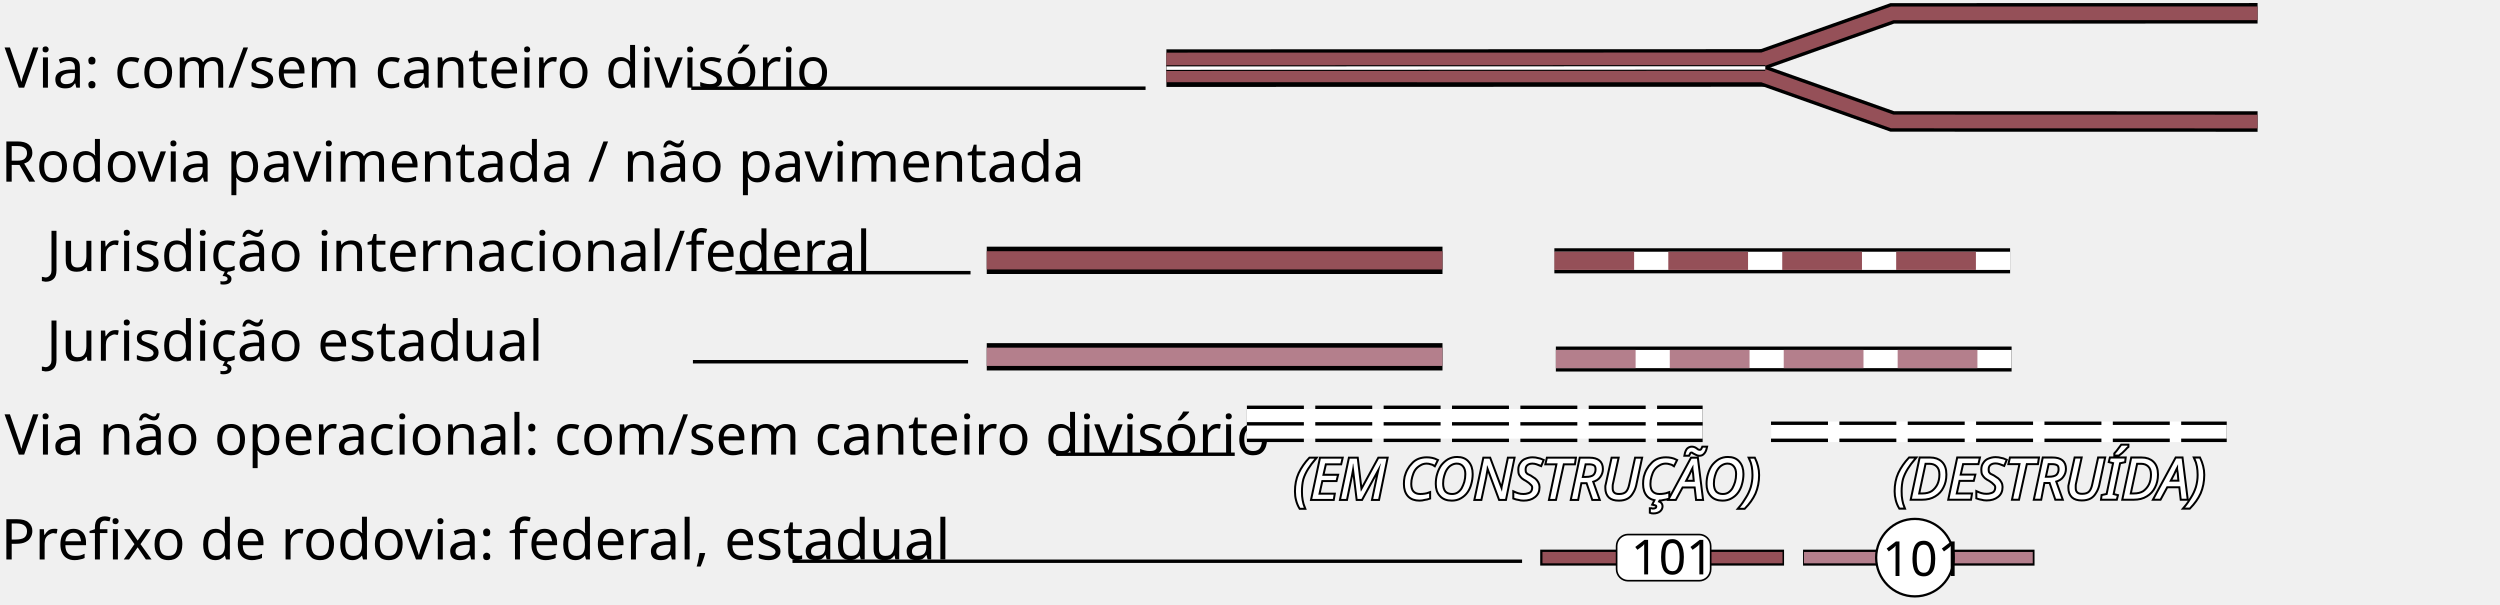
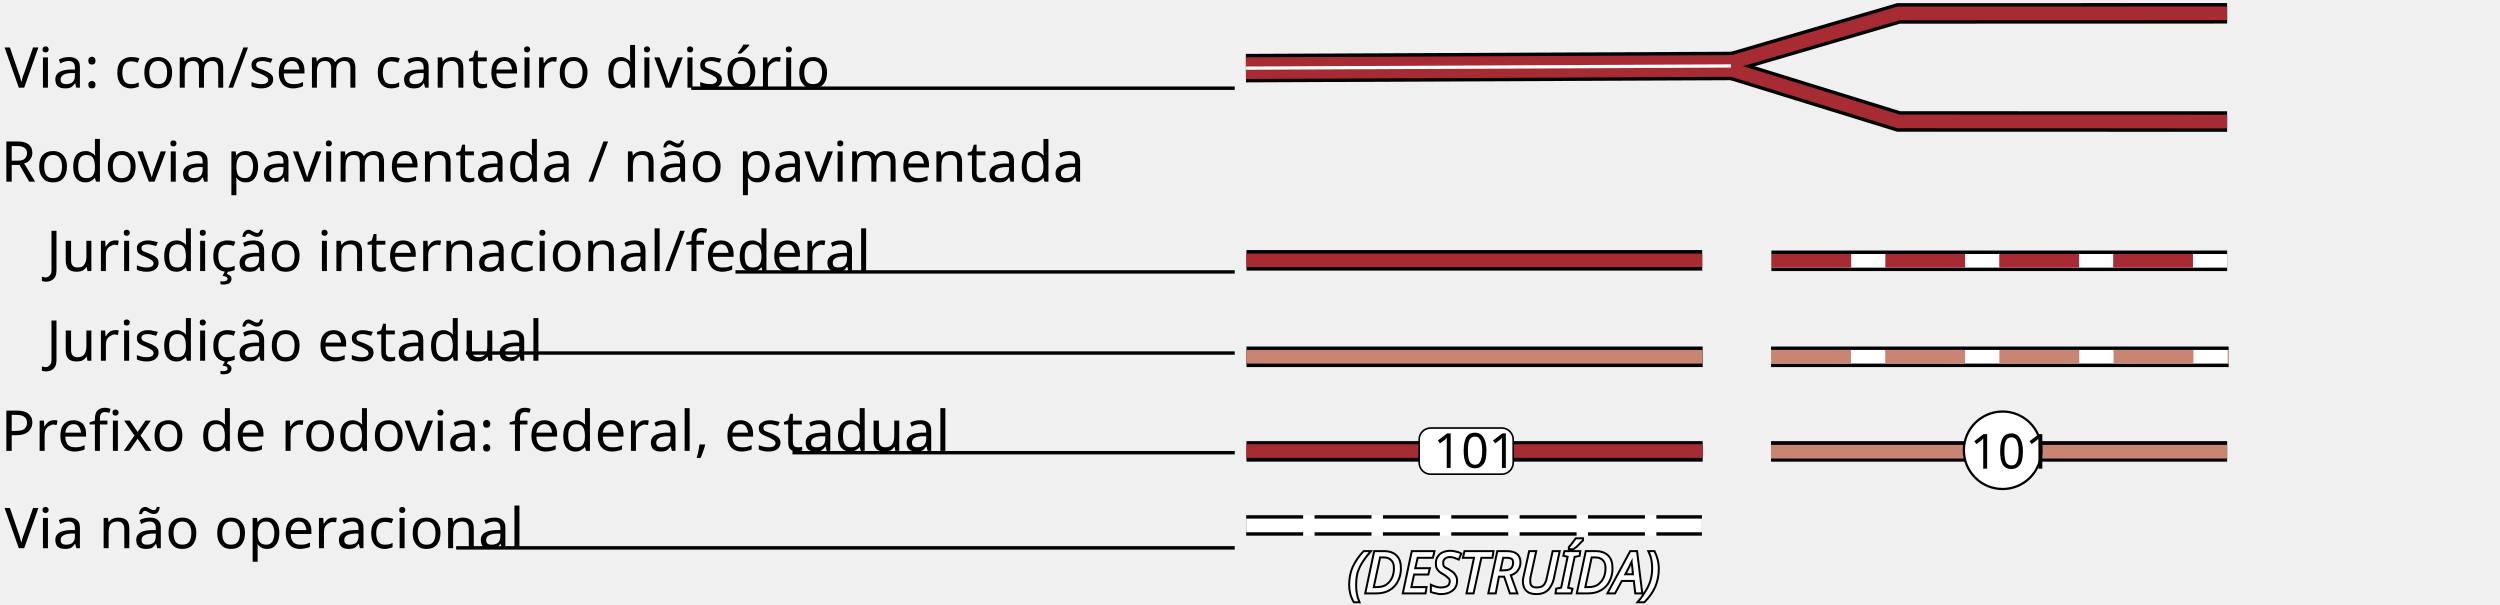
<svg xmlns="http://www.w3.org/2000/svg" width="109.712mm" height="26.509mm" viewBox="0 0 109.712 26.509" version="1.1" id="svg5">
  <defs id="defs2">
    <linearGradient id="linearGradient6634">
      <stop style="stop-color:#ffffff;stop-opacity:1;" offset="0" id="stop6632" />
    </linearGradient>
  </defs>
  <g id="layer1" transform="translate(28.50975,-49.996)">
    <text id="text5224" y="57.972" x="-28.464" style="font-style:normal;font-variant:normal;font-weight:normal;font-stretch:condensed;font-size:2.469px;line-height:1.25;font-family:'Noto Sans';-inkscape-font-specification:'Noto Sans, Condensed';font-variant-ligatures:normal;font-variant-caps:normal;font-variant-numeric:normal;font-variant-east-asian:normal;text-align:start;letter-spacing:0px;word-spacing:0px;writing-mode:lr-tb;text-anchor:start;fill:#000000;fill-opacity:1;stroke:none;stroke-width:0.265" xml:space="preserve">
      <tspan style="font-style:normal;font-variant:normal;font-weight:normal;font-stretch:condensed;font-size:2.469px;font-family:'Noto Sans';-inkscape-font-specification:'Noto Sans, Condensed';font-variant-ligatures:normal;font-variant-caps:normal;font-variant-numeric:normal;font-variant-east-asian:normal;text-align:start;writing-mode:lr-tb;text-anchor:start;stroke-width:0.265" y="57.972" x="-28.464" id="tspan5222">Rodovia pavimentada / não pavimentada</tspan>
    </text>
-     <path id="path936-8" d="m 22.677,52.986 26.281,-0.008" style="fill:none;stroke:#000000;stroke-width:1.65;stroke-linecap:butt;stroke-linejoin:miter;stroke-miterlimit:4;stroke-dasharray:none;stroke-opacity:1" />
-     <path id="path7097" d="m 48.84,52.602 5.691,-2.019 16.033,-0.004" style="fill:none;stroke:#000000;stroke-width:0.9;stroke-linecap:butt;stroke-linejoin:miter;stroke-miterlimit:4;stroke-dasharray:none;stroke-opacity:1" />
+     <path id="path936-8" d="m 26.167,52.986 21.54,-0.096" style="fill:none;stroke:#000000;stroke-width:1.25;stroke-linecap:butt;stroke-linejoin:miter;stroke-miterlimit:4;stroke-dasharray:none;stroke-opacity:1" />
+     <path id="path7097" d="m 46.936,52.89 7.874,-2.306 8.457,-0.002 5.96,-0.002" style="fill:none;stroke:#000000;stroke-width:0.9;stroke-linecap:butt;stroke-linejoin:miter;stroke-miterlimit:4;stroke-dasharray:none;stroke-opacity:1" />
    <text xml:space="preserve" style="font-style:normal;font-variant:normal;font-weight:normal;font-stretch:condensed;font-size:2.469px;line-height:1.25;font-family:'Noto Sans';-inkscape-font-specification:'Noto Sans, Condensed';font-variant-ligatures:normal;font-variant-caps:normal;font-variant-numeric:normal;font-variant-east-asian:normal;text-align:start;letter-spacing:0px;word-spacing:0px;writing-mode:lr-tb;text-anchor:start;fill:#000000;fill-opacity:1;stroke:none;stroke-width:0.265" x="-28.309" y="53.845" id="text7091">
      <tspan id="tspan7089" x="-28.309" y="53.845" style="font-style:normal;font-variant:normal;font-weight:normal;font-stretch:condensed;font-size:2.469px;font-family:'Noto Sans';-inkscape-font-specification:'Noto Sans, Condensed';font-variant-ligatures:normal;font-variant-caps:normal;font-variant-numeric:normal;font-variant-east-asian:normal;text-align:start;writing-mode:lr-tb;text-anchor:start;stroke-width:0.265">Via: com/sem canteiro divisório</tspan>
    </text>
-     <path style="fill:none;stroke:#000000;stroke-width:0.9;stroke-linecap:butt;stroke-linejoin:miter;stroke-miterlimit:4;stroke-dasharray:none;stroke-opacity:1" d="m 48.84,53.306 5.691,2.019 16.033,0.004" id="path7099" />
-     <path id="path7108" d="m 22.677,52.606 24.599,-0.004 -24.599,0.004 26.163,-0.004 5.691,-2.019 16.033,-0.004" style="fill:none;stroke:#955058;stroke-width:0.6;stroke-linecap:butt;stroke-linejoin:miter;stroke-miterlimit:4;stroke-dasharray:none;stroke-opacity:1" />
-     <path style="fill:none;stroke:#955058;stroke-width:0.6;stroke-linecap:butt;stroke-linejoin:miter;stroke-miterlimit:4;stroke-dasharray:none;stroke-opacity:1" d="m 22.677,53.303 24.599,0.004 -24.599,-0.004 26.163,0.004 5.691,2.019 16.033,0.004" id="path7118" />
-     <path id="path940-0" d="m 22.677,52.986 26.281,-0.008" style="fill:none;stroke:#000000;stroke-width:0.25;stroke-linecap:butt;stroke-linejoin:miter;stroke-miterlimit:4;stroke-dasharray:none;stroke-opacity:1" />
-     <path id="path940-0-0" d="m 22.677,52.986 26.281,-0.008" style="fill:none;stroke:#ffffff;stroke-width:0.15;stroke-linecap:butt;stroke-linejoin:miter;stroke-miterlimit:4;stroke-dasharray:none;stroke-opacity:1" />
+     <path style="fill:none;stroke:#000000;stroke-width:0.9;stroke-linecap:butt;stroke-linejoin:miter;stroke-miterlimit:4;stroke-dasharray:none;stroke-opacity:1" d="m 46.936,52.89 7.874,2.436 14.417,0.004" id="path7099" />
+     <path id="path7108" d="m 46.936,52.89 7.874,-2.306 14.417,-0.004" style="fill:none;stroke:#a62b33;stroke-width:0.6;stroke-linecap:butt;stroke-linejoin:miter;stroke-miterlimit:4;stroke-dasharray:none;stroke-opacity:1" />
+     <path style="fill:none;stroke:#a62b33;stroke-width:0.6;stroke-linecap:butt;stroke-linejoin:miter;stroke-miterlimit:4;stroke-dasharray:none;stroke-opacity:1" d="m 46.936,52.89 7.874,2.436 14.417,0.004" id="path7118" />
+     <path id="path940-0" d="m 26.167,52.986 21.54,-0.096" style="fill:none;stroke:#a62b33;stroke-width:0.95;stroke-linecap:butt;stroke-linejoin:miter;stroke-miterlimit:4;stroke-dasharray:none;stroke-opacity:1" />
+     <path id="path940-0-0" d="m 26.167,52.986 21.285,-0.096" style="fill:none;stroke:#ffffff;stroke-width:0.142;stroke-linecap:butt;stroke-linejoin:miter;stroke-miterlimit:4;stroke-dasharray:none;stroke-opacity:1" />
    <text xml:space="preserve" style="font-style:normal;font-variant:normal;font-weight:normal;font-stretch:condensed;font-size:2.469px;line-height:1.25;font-family:'Noto Sans';-inkscape-font-specification:'Noto Sans, Condensed';font-variant-ligatures:normal;font-variant-caps:normal;font-variant-numeric:normal;font-variant-east-asian:normal;text-align:start;letter-spacing:0px;word-spacing:0px;writing-mode:lr-tb;text-anchor:start;fill:#000000;fill-opacity:1;stroke:none;stroke-width:0.265" x="-26.486" y="61.89" id="text7122">
      <tspan id="tspan7120" x="-26.486" y="61.89" style="font-style:normal;font-variant:normal;font-weight:normal;font-stretch:condensed;font-size:2.469px;font-family:'Noto Sans';-inkscape-font-specification:'Noto Sans, Condensed';font-variant-ligatures:normal;font-variant-caps:normal;font-variant-numeric:normal;font-variant-east-asian:normal;text-align:start;writing-mode:lr-tb;text-anchor:start;stroke-width:0.265">Jurisdição internacional/federal</tspan>
    </text>
    <text id="text7134" y="65.831" x="-26.486" style="font-style:normal;font-variant:normal;font-weight:normal;font-stretch:condensed;font-size:2.469px;line-height:1.25;font-family:'Noto Sans';-inkscape-font-specification:'Noto Sans, Condensed';font-variant-ligatures:normal;font-variant-caps:normal;font-variant-numeric:normal;font-variant-east-asian:normal;text-align:start;letter-spacing:0px;word-spacing:0px;writing-mode:lr-tb;text-anchor:start;fill:#000000;fill-opacity:1;stroke:none;stroke-width:0.265" xml:space="preserve">
      <tspan style="font-style:normal;font-variant:normal;font-weight:normal;font-stretch:condensed;font-size:2.469px;font-family:'Noto Sans';-inkscape-font-specification:'Noto Sans, Condensed';font-variant-ligatures:normal;font-variant-caps:normal;font-variant-numeric:normal;font-variant-east-asian:normal;text-align:start;writing-mode:lr-tb;text-anchor:start;stroke-width:0.265" y="65.831" x="-26.486" id="tspan7132">Jurisdição estadual</tspan>
    </text>
-     <path id="path7152" d="m 14.794,61.421 c 6.667,0 13.334,0 20,0" style="fill:none;stroke:#000000;stroke-width:1.2;stroke-linecap:butt;stroke-linejoin:miter;stroke-miterlimit:4;stroke-dasharray:none;stroke-opacity:1" />
-     <path style="fill:none;stroke:#955058;stroke-width:0.8;stroke-linecap:butt;stroke-linejoin:miter;stroke-miterlimit:4;stroke-dasharray:none;stroke-opacity:1" d="m 14.794,61.421 c 6.667,0 13.334,0 20,0" id="path7164" />
-     <path style="fill:none;stroke:#000000;stroke-width:1.2;stroke-linecap:butt;stroke-linejoin:miter;stroke-miterlimit:4;stroke-dasharray:none;stroke-opacity:1" d="m 14.794,65.654 c 6.667,0 13.334,0 20,0" id="path7192" />
-     <path style="fill:none;stroke:#b47f8c;stroke-width:0.8;stroke-linecap:butt;stroke-linejoin:miter;stroke-miterlimit:4;stroke-dasharray:none;stroke-opacity:1" d="m 14.794,65.654 c 6.667,0 13.334,0 20,0" id="path7216" />
-     <path style="fill:none;stroke:#000000;stroke-width:1.1;stroke-linecap:butt;stroke-linejoin:miter;stroke-miterlimit:4;stroke-dasharray:none;stroke-opacity:1" d="m 39.703,61.442 c 6.667,0 13.334,0 20,0" id="path7220" />
-     <path style="fill:none;stroke:#ffffff;stroke-width:0.8;stroke-linecap:butt;stroke-linejoin:miter;stroke-miterlimit:4;stroke-dasharray:none;stroke-opacity:1" d="m 39.703,61.442 c 6.667,0 13.334,0 20,0" id="path7294" />
-     <path id="path7232" d="m 39.703,61.442 c 6.667,0 13.334,0 20,0" style="fill:none;stroke:#955058;stroke-width:0.8;stroke-linecap:butt;stroke-linejoin:miter;stroke-miterlimit:4;stroke-dasharray:3.5, 1.5;stroke-dashoffset:0;stroke-opacity:1" />
-     <path id="path7244" d="m 39.769,65.752 c 6.667,0 13.334,0 20,0" style="fill:none;stroke:#000000;stroke-width:1.1;stroke-linecap:butt;stroke-linejoin:miter;stroke-miterlimit:4;stroke-dasharray:none;stroke-opacity:1" />
-     <path id="path7264" d="m 39.769,65.752 c 6.667,0 13.334,0 20,0" style="fill:none;stroke:#ffffff;stroke-width:0.8;stroke-linecap:butt;stroke-linejoin:miter;stroke-miterlimit:4;stroke-dasharray:none;stroke-opacity:1" />
-     <path style="fill:none;stroke:#b47f8c;stroke-width:0.8;stroke-linecap:butt;stroke-linejoin:miter;stroke-miterlimit:4;stroke-dasharray:3.5, 1.5;stroke-dashoffset:0;stroke-opacity:1" d="m 39.769,65.752 c 6.667,0 13.334,0 20,0" id="path7306" />
-     <text id="text7407" y="69.942" x="-28.309" style="font-style:normal;font-variant:normal;font-weight:normal;font-stretch:condensed;font-size:2.469px;line-height:1.25;font-family:'Noto Sans';-inkscape-font-specification:'Noto Sans, Condensed';font-variant-ligatures:normal;font-variant-caps:normal;font-variant-numeric:normal;font-variant-east-asian:normal;text-align:start;letter-spacing:0px;word-spacing:0px;writing-mode:lr-tb;text-anchor:start;fill:#000000;fill-opacity:1;stroke:none;stroke-width:0.265" xml:space="preserve">
-       <tspan style="font-style:normal;font-variant:normal;font-weight:normal;font-stretch:condensed;font-size:2.469px;font-family:'Noto Sans';-inkscape-font-specification:'Noto Sans, Condensed';font-variant-ligatures:normal;font-variant-caps:normal;font-variant-numeric:normal;font-variant-east-asian:normal;text-align:start;writing-mode:lr-tb;text-anchor:start;stroke-width:0.265" y="69.942" x="-28.309" id="tspan7405">Via não operacional: com/sem canteiro divisório</tspan>
+     <path id="path7152" d="m 26.191,61.421 c 6.667,0 13.334,0 20,0" style="fill:none;stroke:#000000;stroke-width:0.9;stroke-linecap:butt;stroke-linejoin:miter;stroke-miterlimit:4;stroke-dasharray:none;stroke-opacity:1" />
+     <path style="fill:none;stroke:#a62b33;stroke-width:0.6;stroke-linecap:butt;stroke-linejoin:miter;stroke-miterlimit:4;stroke-dasharray:none;stroke-opacity:1" d="m 26.191,61.421 c 6.667,0 13.334,0 20,0" id="path7164" />
+     <path style="fill:none;stroke:#000000;stroke-width:0.9;stroke-linecap:butt;stroke-linejoin:miter;stroke-miterlimit:4;stroke-dasharray:none;stroke-opacity:1" d="m 26.191,65.654 c 6.673,0 13.347,0 20.02,0" id="path7192" />
+     <path style="fill:none;stroke:#c98573;stroke-width:0.6;stroke-linecap:butt;stroke-linejoin:miter;stroke-miterlimit:4;stroke-dasharray:none;stroke-opacity:1" d="m 26.191,65.654 c 6.673,0 13.347,0 20.02,0" id="path7216" />
+     <path style="fill:none;stroke:#000000;stroke-width:0.9;stroke-linecap:butt;stroke-linejoin:miter;stroke-miterlimit:4;stroke-dasharray:none;stroke-opacity:1" d="m 49.228,61.442 c 6.667,0 13.334,0 20,0" id="path7220" />
+     <path style="fill:none;stroke:#ffffff;stroke-width:0.6;stroke-linecap:butt;stroke-linejoin:miter;stroke-miterlimit:4;stroke-dasharray:none;stroke-opacity:1" d="m 49.228,61.442 c 6.667,0 13.334,0 20,0" id="path7294" />
+     <path id="path7232" d="m 49.228,61.442 c 6.667,0 13.334,0 20,0" style="fill:none;stroke:#a62b33;stroke-width:0.6;stroke-linecap:butt;stroke-linejoin:miter;stroke-miterlimit:4;stroke-dasharray:3.5, 1.5;stroke-dashoffset:0;stroke-opacity:1" />
+     <path id="path7244" d="m 49.212,65.654 c 6.695,0 13.389,0 20.083,0" style="fill:none;stroke:#000000;stroke-width:0.9;stroke-linecap:butt;stroke-linejoin:miter;stroke-miterlimit:4;stroke-dasharray:none;stroke-opacity:1" />
+     <path id="path7264" d="m 49.212,65.654 c 6.695,0 13.389,0 20.083,0" style="fill:none;stroke:#ffffff;stroke-width:0.6;stroke-linecap:butt;stroke-linejoin:miter;stroke-miterlimit:4;stroke-dasharray:none;stroke-opacity:1" />
+     <path style="fill:none;stroke:#c98573;stroke-width:0.6;stroke-linecap:butt;stroke-linejoin:miter;stroke-miterlimit:4;stroke-dasharray:3.507, 1.503;stroke-dashoffset:0;stroke-opacity:1" d="m 49.212,65.654 c 6.695,0 13.389,0 20.083,0" id="path7306" />
+     <text id="text7407" y="74.051" x="-28.309" style="font-style:normal;font-variant:normal;font-weight:normal;font-stretch:condensed;font-size:2.469px;line-height:1.25;font-family:'Noto Sans';-inkscape-font-specification:'Noto Sans, Condensed';font-variant-ligatures:normal;font-variant-caps:normal;font-variant-numeric:normal;font-variant-east-asian:normal;text-align:start;letter-spacing:0px;word-spacing:0px;writing-mode:lr-tb;text-anchor:start;fill:#000000;fill-opacity:1;stroke:none;stroke-width:0.265" xml:space="preserve">
+       <tspan style="font-style:normal;font-variant:normal;font-weight:normal;font-stretch:condensed;font-size:2.469px;font-family:'Noto Sans';-inkscape-font-specification:'Noto Sans, Condensed';font-variant-ligatures:normal;font-variant-caps:normal;font-variant-numeric:normal;font-variant-east-asian:normal;text-align:start;writing-mode:lr-tb;text-anchor:start;stroke-width:0.265" y="74.051" x="-28.309" id="tspan7405">Via não operacional</tspan>
    </text>
-     <g transform="translate(-31.78919,-10.83762)" id="g7473">
+     <g transform="translate(-54.82105,-6.728766)" id="g7473">
      <path style="fill:none;stroke:#ffffff;stroke-width:0.9;stroke-linecap:butt;stroke-linejoin:miter;stroke-miterlimit:4;stroke-dasharray:none;stroke-opacity:1" d="m 81,79.783 c 6.667,0 13.334,0 20,0" id="path7441" />
      <path id="path7433" d="m 81,79.783 c 6.667,0 13.334,0 20,0" style="fill:none;stroke:#000000;stroke-width:0.9;stroke-linecap:butt;stroke-linejoin:miter;stroke-miterlimit:4;stroke-dasharray:2.5, 0.5;stroke-dashoffset:0;stroke-opacity:1" />
      <path style="fill:none;stroke:#ffffff;stroke-width:0.6;stroke-linecap:butt;stroke-linejoin:miter;stroke-miterlimit:4;stroke-dasharray:none;stroke-opacity:1" d="m 81,79.783 c 6.667,0 13.334,0 20,0" id="path7437" />
    </g>
-     <g transform="translate(-77.78919,-11.18762)" id="g7468">
-       <path style="fill:none;stroke:#000000;stroke-width:1.6;stroke-linecap:butt;stroke-linejoin:miter;stroke-miterlimit:4;stroke-dasharray:2.5, 0.5;stroke-dashoffset:0;stroke-opacity:1" d="m 104,79.783 c 6.667,0 13.334,0 20,0" id="path7445" />
-       <path id="path7449" d="m 104,79.783 c 6.667,0 13.334,0 20,0" style="fill:none;stroke:#ffffff;stroke-width:1.3;stroke-linecap:butt;stroke-linejoin:miter;stroke-miterlimit:4;stroke-dasharray:none;stroke-opacity:1" />
-       <path id="path7453" d="m 104,79.783 c 6.667,0 13.334,0 20,0" style="fill:none;stroke:#000000;stroke-width:0.15;stroke-linecap:butt;stroke-linejoin:miter;stroke-miterlimit:4;stroke-dasharray:2.5, 0.5;stroke-dashoffset:0;stroke-opacity:1" />
-     </g>
-     <text xml:space="preserve" style="font-style:normal;font-variant:normal;font-weight:normal;font-stretch:condensed;font-size:2.469px;line-height:1.25;font-family:'Noto Sans';-inkscape-font-specification:'Noto Sans, Condensed';font-variant-ligatures:normal;font-variant-caps:normal;font-variant-numeric:normal;font-variant-east-asian:normal;text-align:start;letter-spacing:0px;word-spacing:0px;writing-mode:lr-tb;text-anchor:start;fill:#000000;fill-opacity:1;stroke:none;stroke-width:0.265" x="-28.464" y="74.548" id="text7481">
-       <tspan id="tspan7479" x="-28.464" y="74.548" style="font-style:normal;font-variant:normal;font-weight:normal;font-stretch:condensed;font-size:2.469px;font-family:'Noto Sans';-inkscape-font-specification:'Noto Sans, Condensed';font-variant-ligatures:normal;font-variant-caps:normal;font-variant-numeric:normal;font-variant-east-asian:normal;text-align:start;writing-mode:lr-tb;text-anchor:start;stroke-width:0.265">Prefixo de rodovia: federal, estadual</tspan>
+     <text xml:space="preserve" style="font-style:normal;font-variant:normal;font-weight:normal;font-stretch:condensed;font-size:2.469px;line-height:1.25;font-family:'Noto Sans';-inkscape-font-specification:'Noto Sans, Condensed';font-variant-ligatures:normal;font-variant-caps:normal;font-variant-numeric:normal;font-variant-east-asian:normal;text-align:start;letter-spacing:0px;word-spacing:0px;writing-mode:lr-tb;text-anchor:start;fill:#000000;fill-opacity:1;stroke:none;stroke-width:0.265" x="-28.464" y="69.785" id="text7481">
+       <tspan id="tspan7479" x="-28.464" y="69.785" style="font-style:normal;font-variant:normal;font-weight:normal;font-stretch:condensed;font-size:2.469px;font-family:'Noto Sans';-inkscape-font-specification:'Noto Sans, Condensed';font-variant-ligatures:normal;font-variant-caps:normal;font-variant-numeric:normal;font-variant-east-asian:normal;text-align:start;writing-mode:lr-tb;text-anchor:start;stroke-width:0.265">Prefixo de rodovia: federal, estadual</tspan>
    </text>
-     <path id="path1346-1" d="m 6.268,74.626 c 10.674,0 21.347,0 32.018,0" style="fill:none;stroke:#000000;stroke-width:0.15;stroke-linecap:butt;stroke-linejoin:miter;stroke-miterlimit:4;stroke-dasharray:none;stroke-opacity:1" />
-     <path id="path1346-1-9" d="m 17.839,69.93 c 2.613,0 5.225,0 7.837,0" style="fill:none;stroke:#000000;stroke-width:0.15;stroke-linecap:butt;stroke-linejoin:miter;stroke-miterlimit:4;stroke-dasharray:none;stroke-opacity:1" />
-     <path id="path1346-1-3-3" d="m 1.826,53.867 c 6.647,0 13.293,0 19.937,0" style="fill:none;stroke:#000000;stroke-width:0.15;stroke-linecap:butt;stroke-linejoin:miter;stroke-miterlimit:4;stroke-dasharray:none;stroke-opacity:1" />
-     <path id="path1346-1-3-3-4" d="m 3.766,61.962 c 3.439,0 6.878,0 10.316,0" style="fill:none;stroke:#000000;stroke-width:0.15;stroke-linecap:butt;stroke-linejoin:miter;stroke-miterlimit:4;stroke-dasharray:none;stroke-opacity:1" />
-     <path id="path1346-1-3-3-4-6" d="m 1.899,65.871 c 4.025,0 8.05,0 12.075,0" style="fill:none;stroke:#000000;stroke-width:0.15;stroke-linecap:butt;stroke-linejoin:miter;stroke-miterlimit:4;stroke-dasharray:none;stroke-opacity:1" />
-     <rect style="fill:#000000;stroke-width:0.192" y="74.117" x="39.082" height="0.7" width="10.701" id="rect817-6" />
-     <rect id="rect10-3" width="10.535" height="0.5" x="39.181" y="74.217" style="fill:#955058;fill-opacity:1;stroke-width:0.161" />
-     <rect id="rect903-1" width="4.127" height="2.027" x="42.435" y="73.454" style="fill:#ffffff;fill-opacity:1;stroke:#000000;stroke-width:0.073;stroke-linecap:round;stroke-linejoin:round;stroke-miterlimit:4;stroke-dasharray:none;stroke-opacity:1" ry="0.506" />
-     <text id="text7499-8-4" y="75.203" x="43.067" style="font-style:normal;font-variant:normal;font-weight:normal;font-stretch:condensed;font-size:2.117px;line-height:1.25;font-family:'Noto Sans';-inkscape-font-specification:'Noto Sans, Condensed';font-variant-ligatures:normal;font-variant-caps:normal;font-variant-numeric:normal;font-variant-east-asian:normal;text-align:start;letter-spacing:0px;word-spacing:0px;writing-mode:lr-tb;text-anchor:start;fill:#000000;fill-opacity:1;stroke:none;stroke-width:0.265" xml:space="preserve">
-       <tspan y="75.203" x="43.067" id="tspan7497-0-1" style="font-style:normal;font-variant:normal;font-weight:normal;font-stretch:condensed;font-size:2.117px;font-family:'Noto Sans';-inkscape-font-specification:'Noto Sans, Condensed';font-variant-ligatures:normal;font-variant-caps:normal;font-variant-numeric:normal;font-variant-east-asian:normal;stroke-width:0.265">101</tspan>
+     <path id="path1346-1" d="m 6.268,69.863 c 6.471,0 12.94,0 19.409,0" style="fill:none;stroke:#000000;stroke-width:0.15;stroke-linecap:butt;stroke-linejoin:miter;stroke-miterlimit:4;stroke-dasharray:none;stroke-opacity:1" />
+     <path id="path1346-1-9" d="m -8.492,74.039 c 11.391,0 22.78,0 34.168,0" style="fill:none;stroke:#000000;stroke-width:0.15;stroke-linecap:butt;stroke-linejoin:miter;stroke-miterlimit:4;stroke-dasharray:none;stroke-opacity:1" />
+     <path id="path1346-1-3-3" d="m 1.826,53.867 c 7.951,0 15.901,0 23.85,0" style="fill:none;stroke:#000000;stroke-width:0.15;stroke-linecap:butt;stroke-linejoin:miter;stroke-miterlimit:4;stroke-dasharray:none;stroke-opacity:1" />
+     <path id="path1346-1-3-3-4" d="m 3.766,61.928 c 7.304,0 14.608,0 21.91,0" style="fill:none;stroke:#000000;stroke-width:0.15;stroke-linecap:butt;stroke-linejoin:miter;stroke-miterlimit:4;stroke-dasharray:none;stroke-opacity:1" />
+     <path id="path1346-1-3-3-4-6" d="m -8.06,65.489 c 11.247,0 22.492,0 33.736,0" style="fill:none;stroke:#000000;stroke-width:0.15;stroke-linecap:butt;stroke-linejoin:miter;stroke-miterlimit:4;stroke-dasharray:none;stroke-opacity:1" />
+     <rect style="fill:#000000;stroke-width:0.9" y="69.355" x="26.191" height="0.9" width="20.02" id="rect817-6" />
+     <rect id="rect10-3" width="20.02" height="0.6" x="26.191" y="69.49" style="fill:#a62b33;fill-opacity:1;stroke-width:0.6" />
+     <rect id="rect903-1" width="4.127" height="2.027" x="33.77" y="68.779" style="fill:#ffffff;fill-opacity:1;stroke:#000000;stroke-width:0.073;stroke-linecap:round;stroke-linejoin:round;stroke-miterlimit:4;stroke-dasharray:none;stroke-opacity:1" ry="0.506" />
+     <text id="text7499-8-4" y="70.528" x="34.403" style="font-style:normal;font-variant:normal;font-weight:normal;font-stretch:condensed;font-size:2.117px;line-height:1.25;font-family:'Noto Sans';-inkscape-font-specification:'Noto Sans, Condensed';font-variant-ligatures:normal;font-variant-caps:normal;font-variant-numeric:normal;font-variant-east-asian:normal;text-align:start;letter-spacing:0px;word-spacing:0px;writing-mode:lr-tb;text-anchor:start;fill:#000000;fill-opacity:1;stroke:none;stroke-width:0.265" xml:space="preserve">
+       <tspan y="70.528" x="34.403" id="tspan7497-0-1" style="font-style:normal;font-variant:normal;font-weight:normal;font-stretch:condensed;font-size:2.117px;font-family:'Noto Sans';-inkscape-font-specification:'Noto Sans, Condensed';font-variant-ligatures:normal;font-variant-caps:normal;font-variant-numeric:normal;font-variant-east-asian:normal;stroke-width:0.265">101</tspan>
    </text>
-     <rect style="fill:#000000;stroke-width:0.188" y="74.118" x="50.616" height="0.7" width="10.159" id="rect817" />
-     <rect id="rect10" width="10.04" height="0.5" x="50.657" y="74.218" style="fill:#b47f8c;fill-opacity:1;stroke-width:0.158" />
-     <circle id="path871" cx="55.525" cy="74.468" style="fill:#ffffff;fill-opacity:1;stroke:#000000;stroke-width:0.1;stroke-miterlimit:4;stroke-dasharray:none;stroke-opacity:1" r="1.7" />
-     <text id="text7499-8-4-0" y="75.271" x="54.098" style="font-style:normal;font-variant:normal;font-weight:normal;font-stretch:condensed;font-size:2.117px;line-height:1.25;font-family:'Noto Sans';-inkscape-font-specification:'Noto Sans, Condensed';font-variant-ligatures:normal;font-variant-caps:normal;font-variant-numeric:normal;font-variant-east-asian:normal;text-align:start;letter-spacing:0px;word-spacing:0px;writing-mode:lr-tb;text-anchor:start;fill:#000000;fill-opacity:1;stroke:none;stroke-width:0.265" xml:space="preserve">
-       <tspan y="75.271" x="54.098" id="tspan7497-0-1-4" style="font-style:normal;font-variant:normal;font-weight:normal;font-stretch:condensed;font-size:2.117px;font-family:'Noto Sans';-inkscape-font-specification:'Noto Sans, Condensed';font-variant-ligatures:normal;font-variant-caps:normal;font-variant-numeric:normal;font-variant-east-asian:normal;stroke-width:0.265">101</tspan>
+     <rect style="fill:#000000;stroke-width:0.263" y="69.356" x="49.211" height="0.9" width="20.017" id="rect817" />
+     <rect id="rect10" width="20.017" height="0.6" x="49.211" y="69.519" style="fill:#c98573;fill-opacity:1;stroke-width:0.222" />
+     <circle id="path871" cx="59.374" cy="69.756" style="fill:#ffffff;fill-opacity:1;stroke:#000000;stroke-width:0.1;stroke-miterlimit:4;stroke-dasharray:none;stroke-opacity:1" r="1.7" />
+     <text id="text7499-8-4-0" y="70.559" x="57.947" style="font-style:normal;font-variant:normal;font-weight:normal;font-stretch:condensed;font-size:2.117px;line-height:1.25;font-family:'Noto Sans';-inkscape-font-specification:'Noto Sans, Condensed';font-variant-ligatures:normal;font-variant-caps:normal;font-variant-numeric:normal;font-variant-east-asian:normal;text-align:start;letter-spacing:0px;word-spacing:0px;writing-mode:lr-tb;text-anchor:start;fill:#000000;fill-opacity:1;stroke:none;stroke-width:0.265" xml:space="preserve">
+       <tspan y="70.559" x="57.947" id="tspan7497-0-1-4" style="font-style:normal;font-variant:normal;font-weight:normal;font-stretch:condensed;font-size:2.117px;font-family:'Noto Sans';-inkscape-font-specification:'Noto Sans, Condensed';font-variant-ligatures:normal;font-variant-caps:normal;font-variant-numeric:normal;font-variant-east-asian:normal;stroke-width:0.265">101</tspan>
    </text>
-     <path style="fill:none;stroke:#000000;stroke-width:0;stroke-linecap:butt;stroke-linejoin:miter;stroke-miterlimit:4;stroke-dasharray:none;stroke-opacity:0" d="m 22.704,52.978 c 8.752,0 17.504,0 26.255,0" id="path7164-7" />
-     <text xml:space="preserve" x="28.269" y="71.887" id="text27908-25-3" style="font-style:italic;font-variant:normal;font-weight:normal;font-stretch:condensed;font-size:2.469px;font-family:'Noto Sans';-inkscape-font-specification:'Noto Sans, Italic Condensed';font-variant-ligatures:normal;font-variant-caps:normal;font-variant-numeric:normal;font-variant-east-asian:normal;stroke-width:0.176;stroke-miterlimit:4;stroke-dasharray:none">
-       <tspan id="tspan27906-8-4" style="font-style:italic;font-variant:normal;font-weight:normal;font-stretch:condensed;font-size:2.469px;font-family:'Noto Sans';-inkscape-font-specification:'Noto Sans, Italic Condensed';font-variant-ligatures:normal;font-variant-caps:normal;font-variant-numeric:normal;font-variant-east-asian:normal;fill:#ffffff;fill-opacity:1;stroke:#000000;stroke-width:0.176;stroke-miterlimit:4;stroke-dasharray:none;stroke-opacity:1;paint-order:stroke markers fill" x="28.269" y="71.887">(EM CONSTRUÇÃO)</tspan>
-     </text>
-     <text xml:space="preserve" x="54.587" y="71.88" id="text27908-25-3-7" style="font-style:italic;font-variant:normal;font-weight:normal;font-stretch:condensed;font-size:2.469px;font-family:'Noto Sans';-inkscape-font-specification:'Noto Sans, Italic Condensed';font-variant-ligatures:normal;font-variant-caps:normal;font-variant-numeric:normal;font-variant-east-asian:normal;stroke-width:0.176;stroke-miterlimit:4;stroke-dasharray:none">
-       <tspan id="tspan27906-8-4-6" style="font-style:italic;font-variant:normal;font-weight:normal;font-stretch:condensed;font-size:2.469px;font-family:'Noto Sans';-inkscape-font-specification:'Noto Sans, Italic Condensed';font-variant-ligatures:normal;font-variant-caps:normal;font-variant-numeric:normal;font-variant-east-asian:normal;fill:#ffffff;fill-opacity:1;stroke:#000000;stroke-width:0.176;stroke-miterlimit:4;stroke-dasharray:none;stroke-opacity:1;paint-order:stroke markers fill" x="54.587" y="71.88">(DESTRUÍDA)</tspan>
+     <path style="fill:none;stroke:#000000;stroke-width:0;stroke-linecap:butt;stroke-linejoin:miter;stroke-miterlimit:4;stroke-dasharray:none;stroke-opacity:0" d="m 26.191,52.978 c 7.87,0 15.739,0 23.608,0" id="path7164-7" />
+     <text xml:space="preserve" x="30.65" y="75.989" id="text27908-25-3-7" style="font-style:italic;font-variant:normal;font-weight:normal;font-stretch:condensed;font-size:2.469px;font-family:'Noto Sans';-inkscape-font-specification:'Noto Sans, Italic Condensed';font-variant-ligatures:normal;font-variant-caps:normal;font-variant-numeric:normal;font-variant-east-asian:normal;stroke-width:0.176;stroke-miterlimit:4;stroke-dasharray:none">
+       <tspan id="tspan27906-8-4-6" style="font-style:italic;font-variant:normal;font-weight:normal;font-stretch:condensed;font-size:2.469px;font-family:'Noto Sans';-inkscape-font-specification:'Noto Sans, Italic Condensed';font-variant-ligatures:normal;font-variant-caps:normal;font-variant-numeric:normal;font-variant-east-asian:normal;fill:#ffffff;fill-opacity:1;stroke:#000000;stroke-width:0.176;stroke-miterlimit:4;stroke-dasharray:none;stroke-opacity:1;paint-order:stroke markers fill" x="30.65" y="75.989">(DESTRUÍDA)</tspan>
    </text>
    <g id="g8141-1-6" transform="translate(0.1302517,33.3788)" />
  </g>
</svg>
